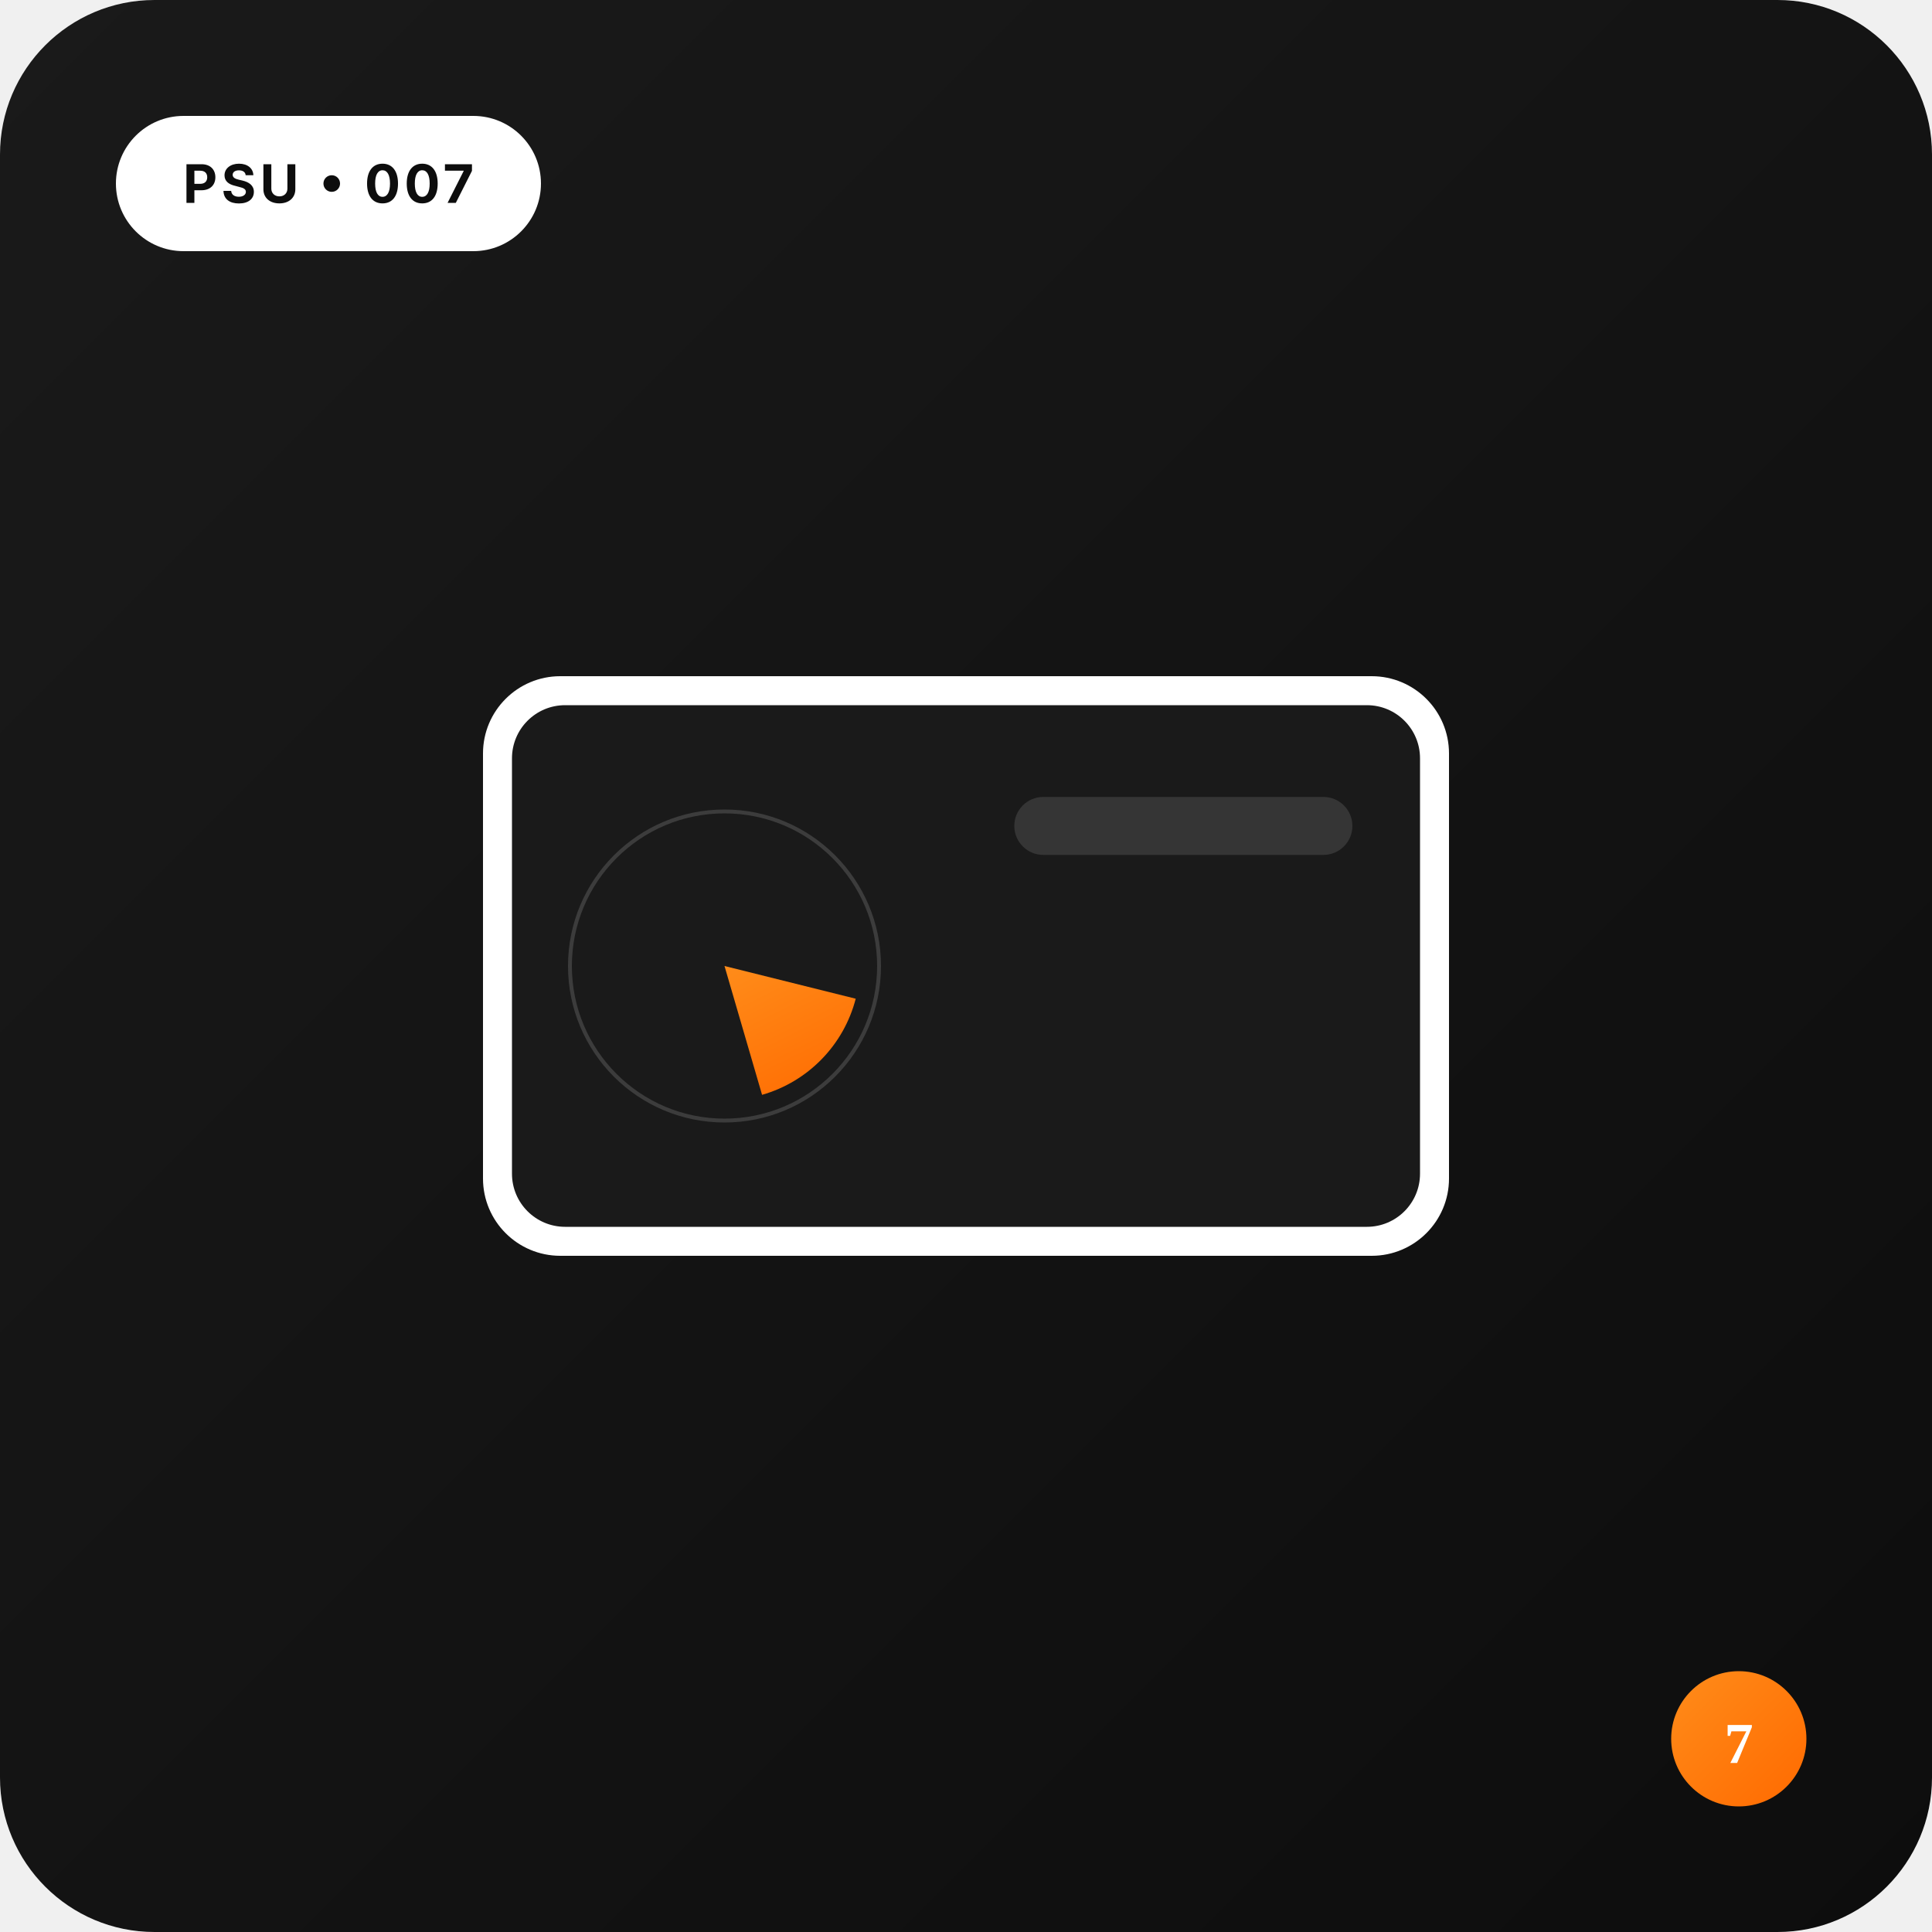
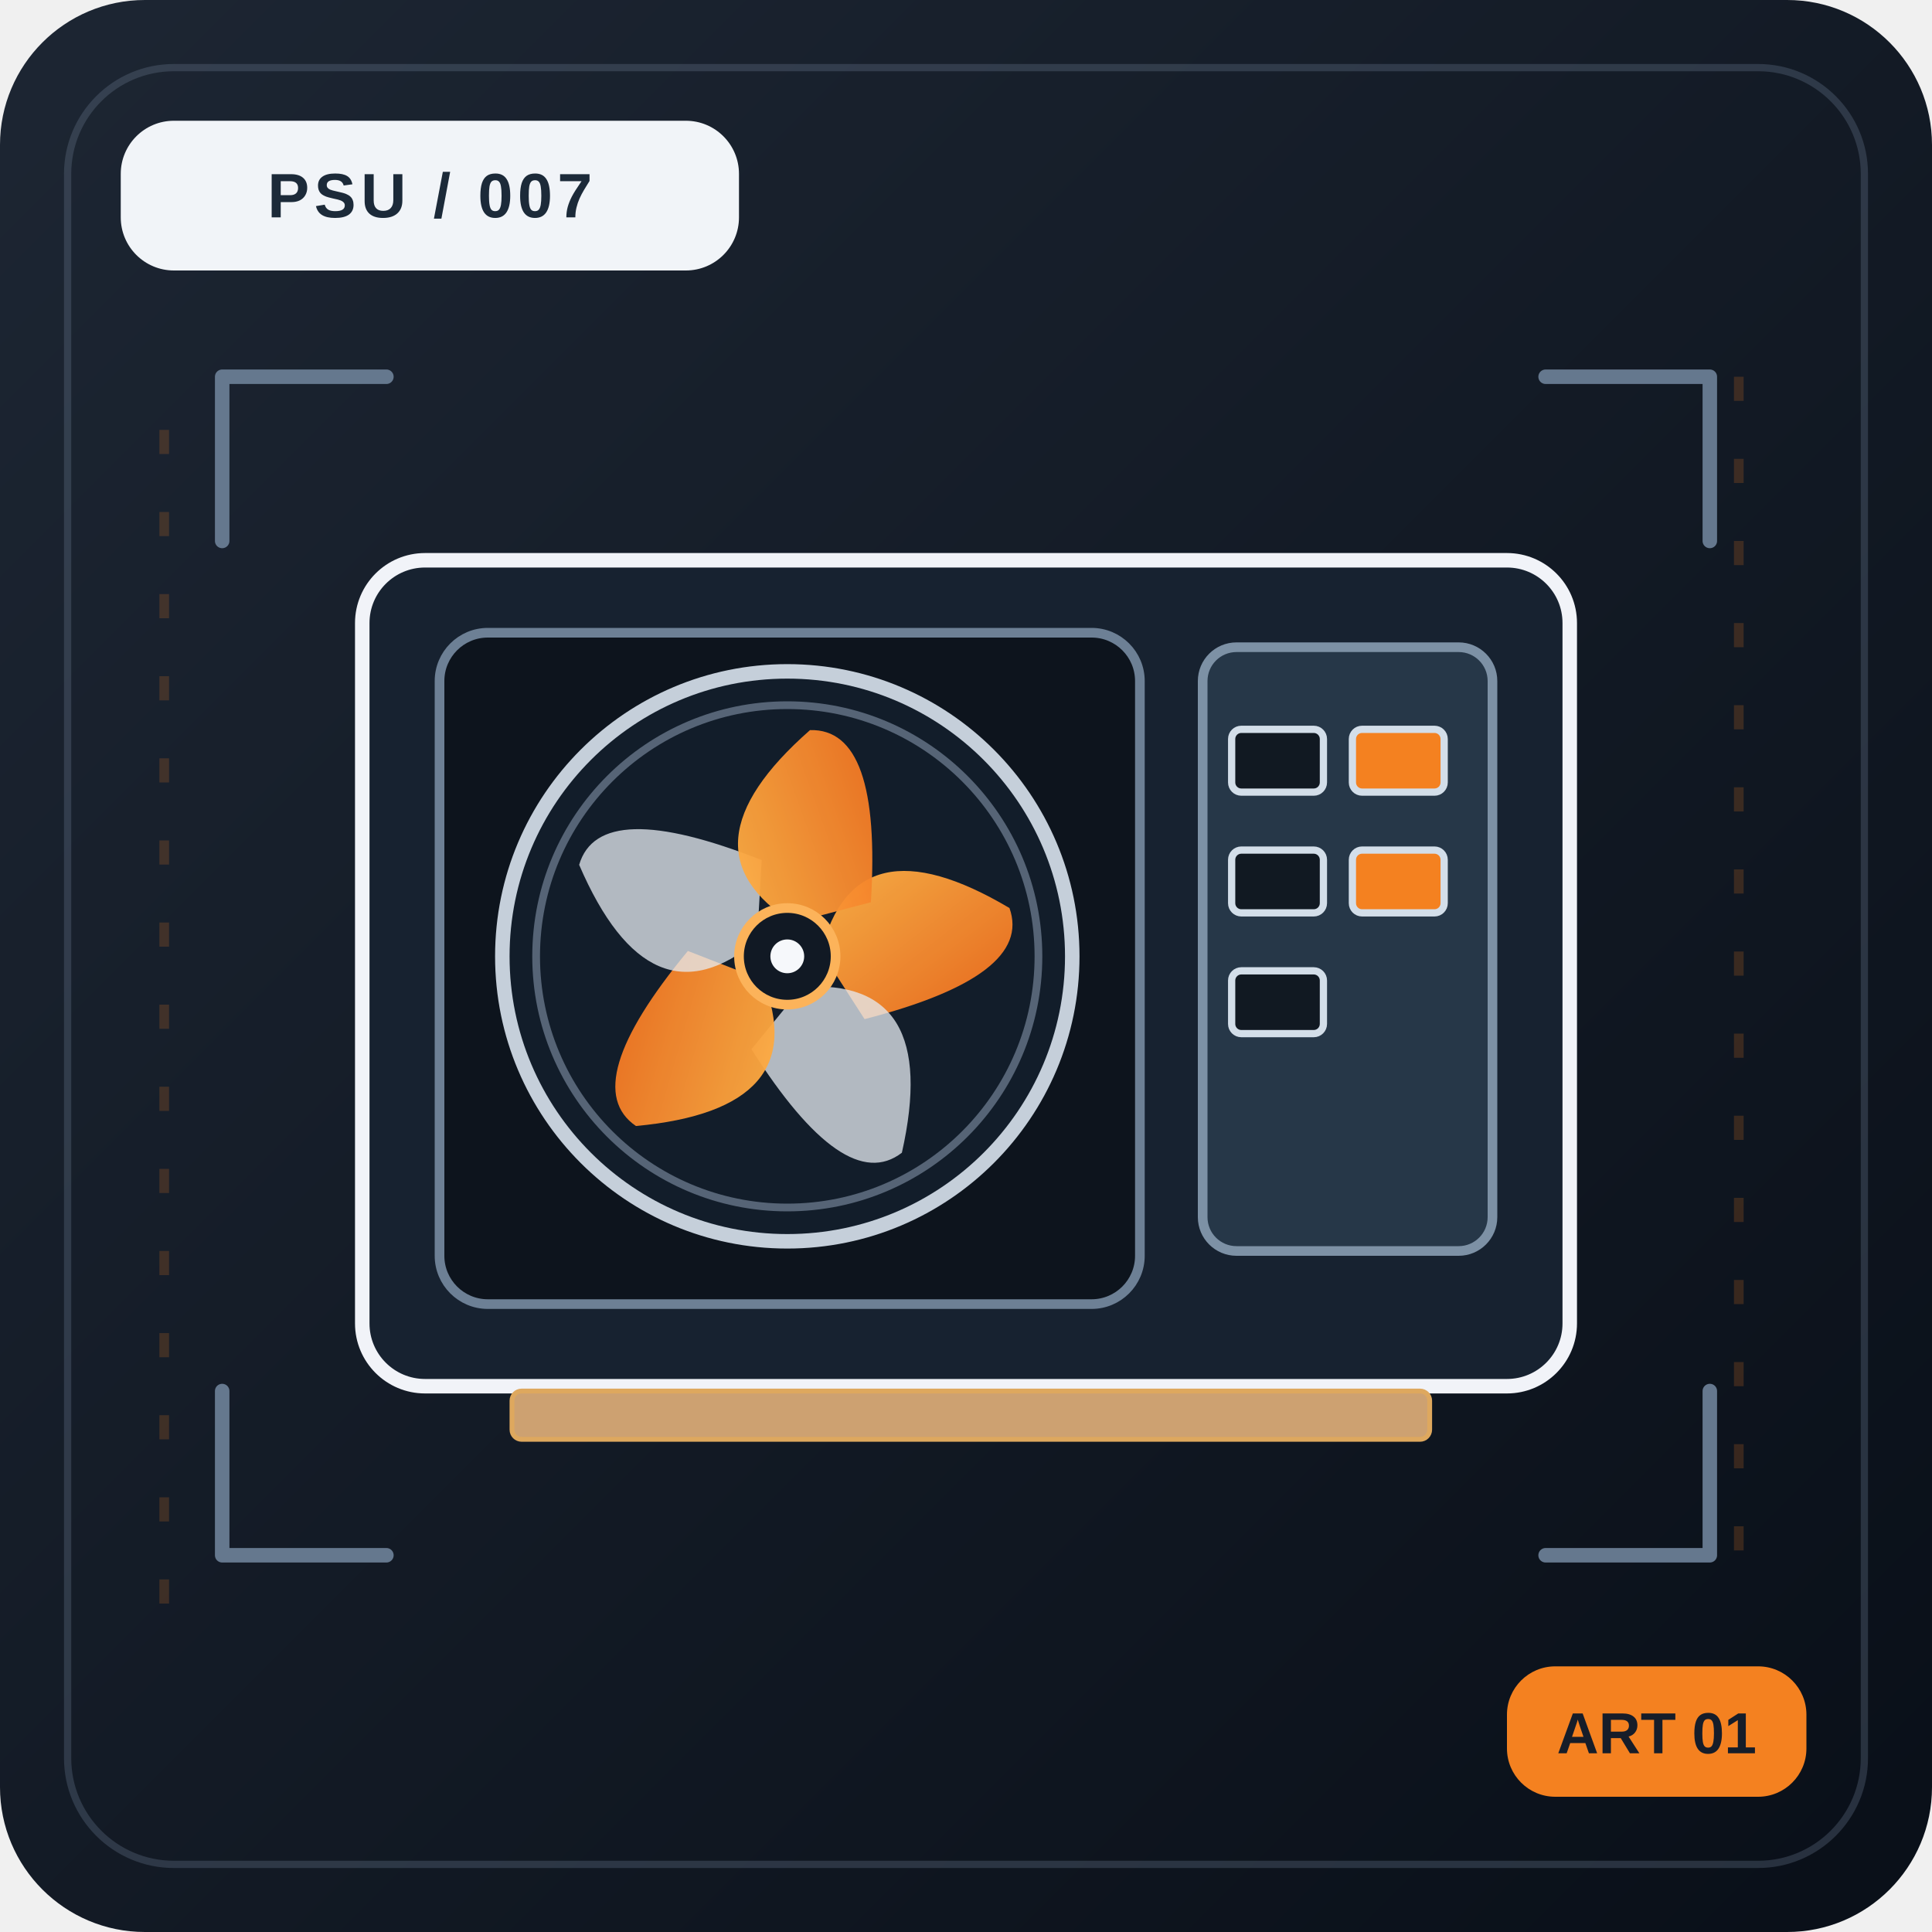
- <svg xmlns="http://www.w3.org/2000/svg" width="400" height="400" viewBox="0 0 400 400">
+ <svg xmlns="http://www.w3.org/2000/svg" width="400" height="400" viewBox="0 0 400 400" role="img" aria-label="Power supply — design 007" data-creator="Jelvan Elements">
  <defs>
-     <linearGradient id="og" x1="0%" y1="0%" x2="100%" y2="100%">
-       <stop offset="0%" stop-color="#FF8C1A" />
-       <stop offset="100%" stop-color="#FF6A00" />
+     <linearGradient id="accent" x1="0" y1="0" x2="1" y2="1">
+       <stop stop-color="#FFB447" />
+       <stop offset="1" stop-color="#F16A1B" />
    </linearGradient>
-     <linearGradient id="bg" x1="0%" y1="0%" x2="100%" y2="100%">
-       <stop offset="0%" stop-color="#1A1A1A" />
-       <stop offset="100%" stop-color="#0D0D0D" />
+     <linearGradient id="back" x1="0" y1="0" x2="1" y2="1">
+       <stop stop-color="#1D2633" />
+       <stop offset="1" stop-color="#090F18" />
    </linearGradient>
-     <filter id="shadow" x="-20%" y="-20%" width="140%" height="140%">
-       <feDropShadow dx="0" dy="8" stdDeviation="12" flood-color="#000" flood-opacity="0.35" />
-     </filter>
  </defs>
-   <rect width="400" height="400" rx="32" fill="url(#bg)" />
-   <rect x="100" y="140" width="200" height="120" rx="16" fill="#FFFFFF" />
-   <rect x="106" y="146" width="188" height="108" rx="11" fill="#1A1A1A" />
-   <circle cx="150" cy="200" r="32" fill="none" stroke="#FFFFFF" stroke-width="0.8" opacity="0.15" />
-   <g transform="rotate(14 150 200)">
-     <path d="M150 200 L178 200 A28 28 0 0 1 164 224 Z" fill="url(#og)" />
+   <rect width="400" height="400" rx="30" fill="url(#back)" />
+   <rect x="14" y="14" width="372" height="372" rx="22" fill="none" stroke="#6F8197" stroke-opacity=".3" stroke-width="1.5" />
+   <path d="M34 332V80M360 78v250" stroke="#F48120" stroke-opacity=".19" stroke-width="2" stroke-dasharray="5 12" />
+   <g transform="translate(200 198) rotate(0) scale(1)">
+     <rect x="-125" y="-82" width="250" height="171" rx="13" fill="#172230" stroke="#F1F3F8" stroke-width="3" />
+     <rect x="-109" y="-67" width="145" height="139" rx="10" fill="#0D141D" stroke="#6D8095" stroke-width="2" />
+     <circle cx="-37" cy="0" r="59" fill="#121D2A" stroke="#C5CFDA" stroke-width="3" />
+     <circle cx="-37" cy="0" r="52" fill="none" stroke="#566476" stroke-width="1.6" />
+     <path d="M-30 -1 Q-23 -29 9 -10 Q14 4 -21 13Z" transform="rotate(0 -37 0)" fill="url(#accent)" opacity=".95" />
+     <path d="M-30 -1 Q-23 -29 9 -10 Q14 4 -21 13Z" transform="rotate(72 -37 0)" fill="#E5EAF1" opacity=".76" />
+     <path d="M-30 -1 Q-23 -29 9 -10 Q14 4 -21 13Z" transform="rotate(144 -37 0)" fill="url(#accent)" opacity=".95" />
+     <path d="M-30 -1 Q-23 -29 9 -10 Q14 4 -21 13Z" transform="rotate(216 -37 0)" fill="#E5EAF1" opacity=".76" />
+     <path d="M-30 -1 Q-23 -29 9 -10 Q14 4 -21 13Z" transform="rotate(288 -37 0)" fill="url(#accent)" opacity=".95" />
+     <circle cx="-37" cy="0" r="10" fill="#111924" stroke="#FCB35A" stroke-width="2" />
+     <circle cx="-37" cy="0" r="3" fill="#F6F8FB" stroke="#F6F8FB" stroke-width="1" />
+     <rect x="49" y="-64" width="60" height="125" rx="7" fill="#263748" stroke="#7D91A5" stroke-width="2" />
+     <rect x="55" y="-47" width="19" height="13" rx="2" fill="#111922" stroke="#D3DEE9" stroke-width="1.5" />
+     <rect x="80" y="-47" width="19" height="13" rx="2" fill="#F48120" stroke="#D3DEE9" stroke-width="1.5" />
+     <rect x="55" y="-22" width="19" height="13" rx="2" fill="#111922" stroke="#D3DEE9" stroke-width="1.5" />
+     <rect x="80" y="-22" width="19" height="13" rx="2" fill="#F48120" stroke="#D3DEE9" stroke-width="1.5" />
+     <rect x="55" y="3" width="19" height="13" rx="2" fill="#111922" stroke="#D3DEE9" stroke-width="1.5" />
+     <rect x="-94" y="90" width="190" height="10" rx="2" fill="#CDA171" stroke="#DEA85E" stroke-width="1" />
  </g>
-   <rect x="210" y="165" width="70" height="12" rx="6" fill="#FFFFFF" opacity="0.12" />
-   <g>
-     <rect x="24" y="24" width="88" height="28" rx="14" fill="#FFFFFF" />
-     <text x="68" y="42" text-anchor="middle" font-family="Inter, Helvetica, sans-serif" font-size="11" font-weight="700" fill="#0D0D0D" letter-spacing="0.8">PSU • 007</text>
-   </g>
-   <circle cx="360" cy="360" r="14" fill="url(#og)" />
-   <text x="360" y="365" text-anchor="middle" font-size="12" fill="#FFFFFF" font-weight="800">7</text>
+   <path d="M46 112v-34h34M354 112v-34h-34M46 288v34h34M354 288v34h-34" fill="none" stroke="#65788E" stroke-width="3" stroke-linejoin="round" stroke-linecap="round" />
+   <rect x="25" y="25" width="128" height="31" rx="11" fill="#F1F4F8" />
+   <text x="89" y="45" text-anchor="middle" fill="#1C2A39" font-family="Arial, sans-serif" font-size="13" font-weight="700" letter-spacing="1">PSU / 007</text>
+   <rect x="312" y="345" width="62" height="27" rx="10" fill="#F48120" />
+   <text x="343" y="363" text-anchor="middle" fill="#161D29" font-family="Arial, sans-serif" font-size="12" font-weight="700">ART 01</text>
</svg>
